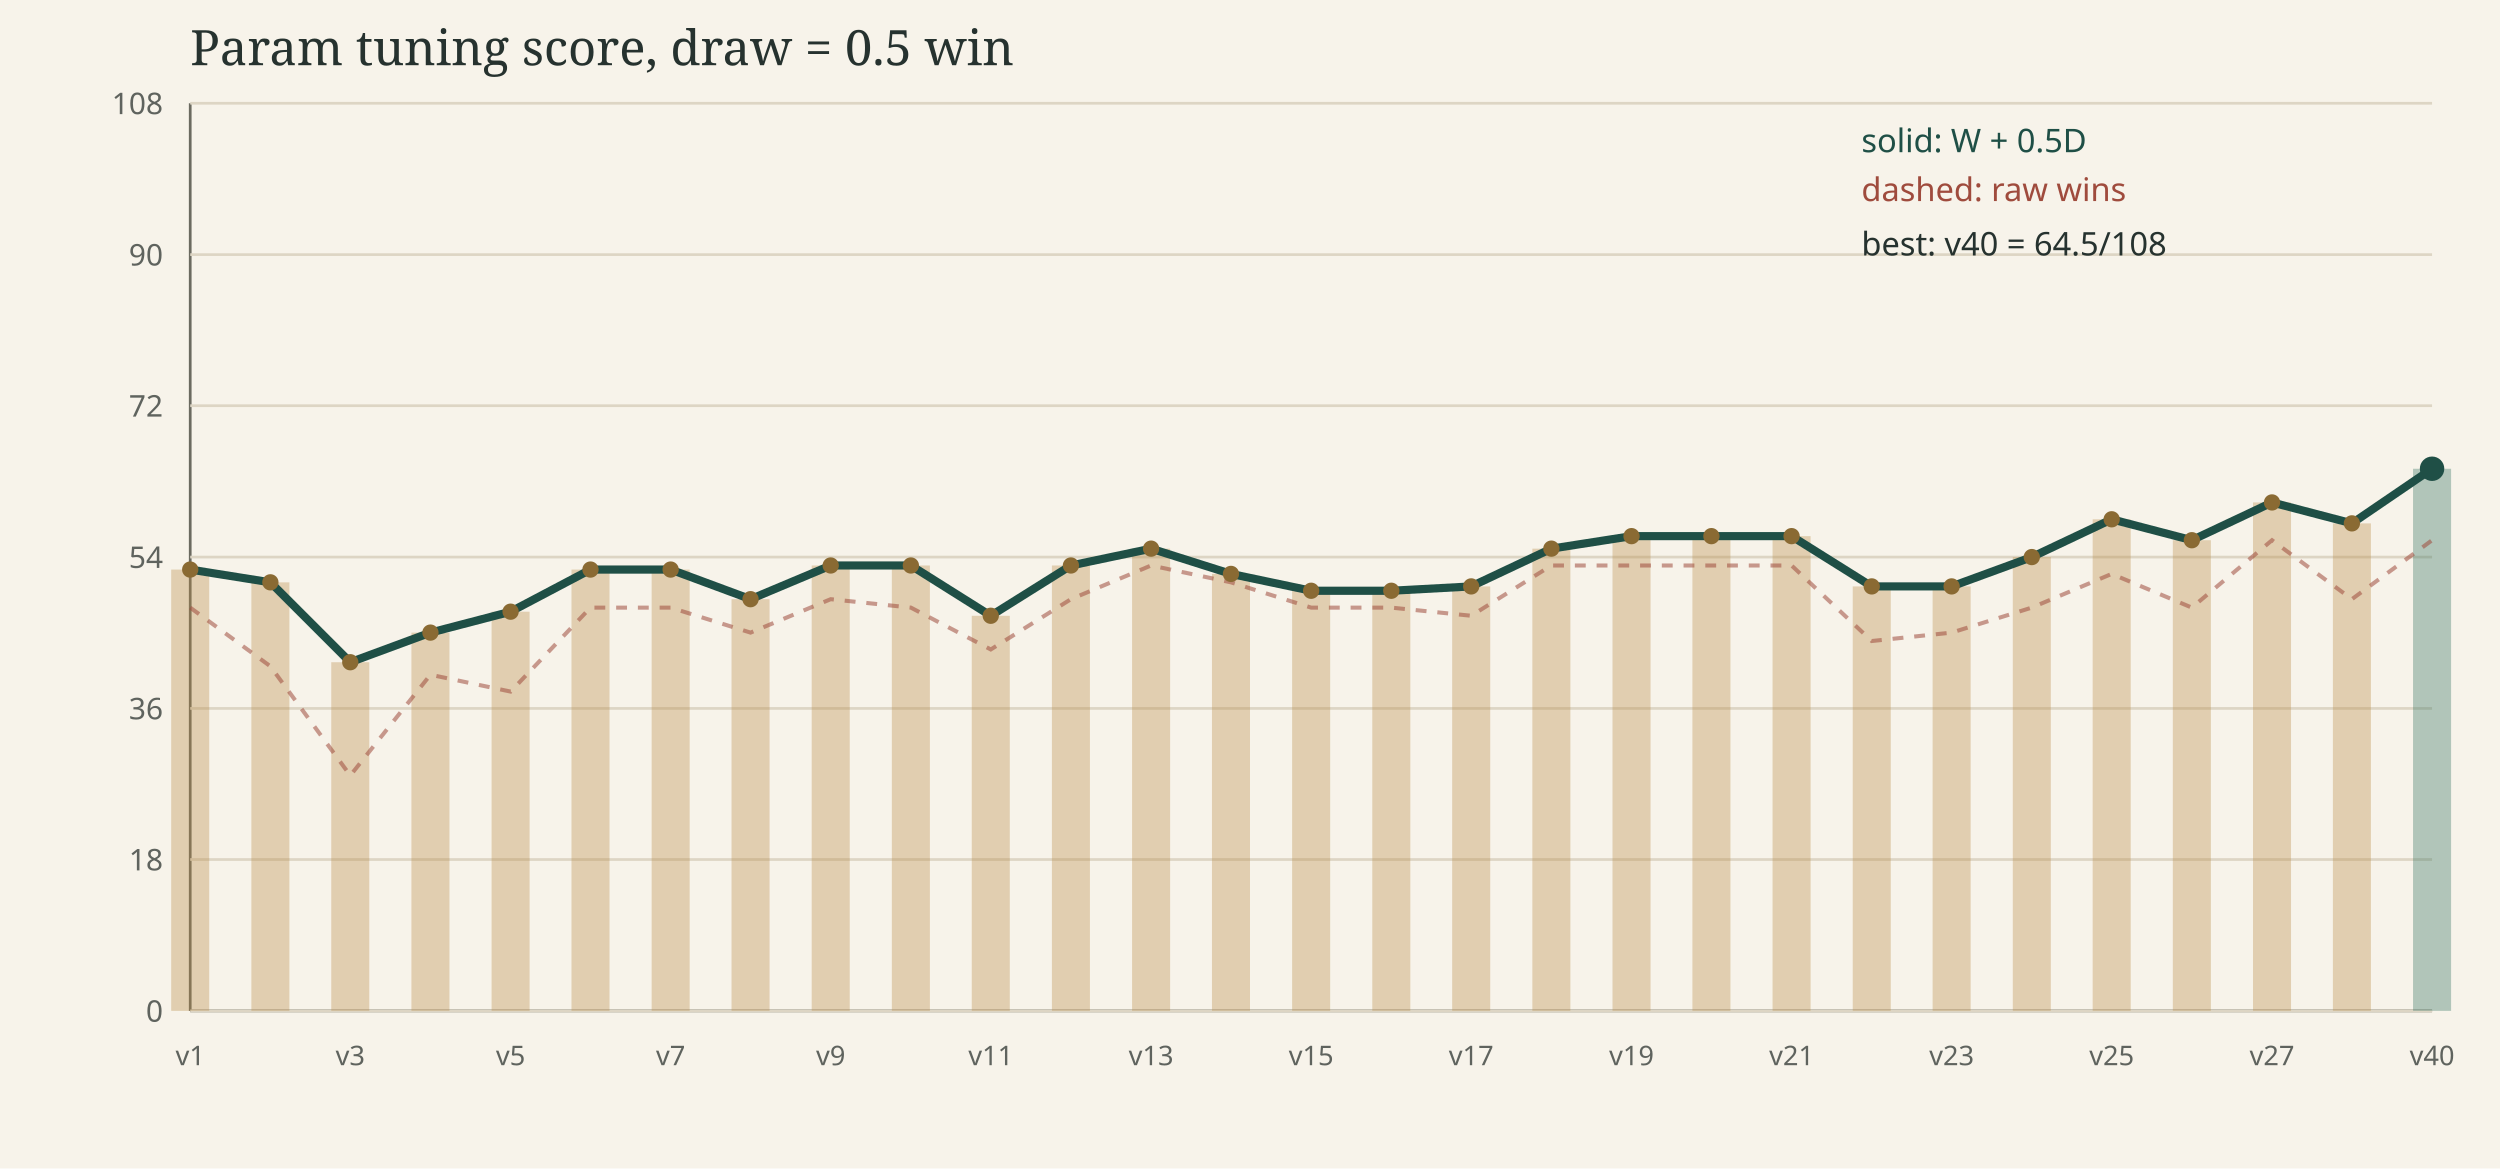
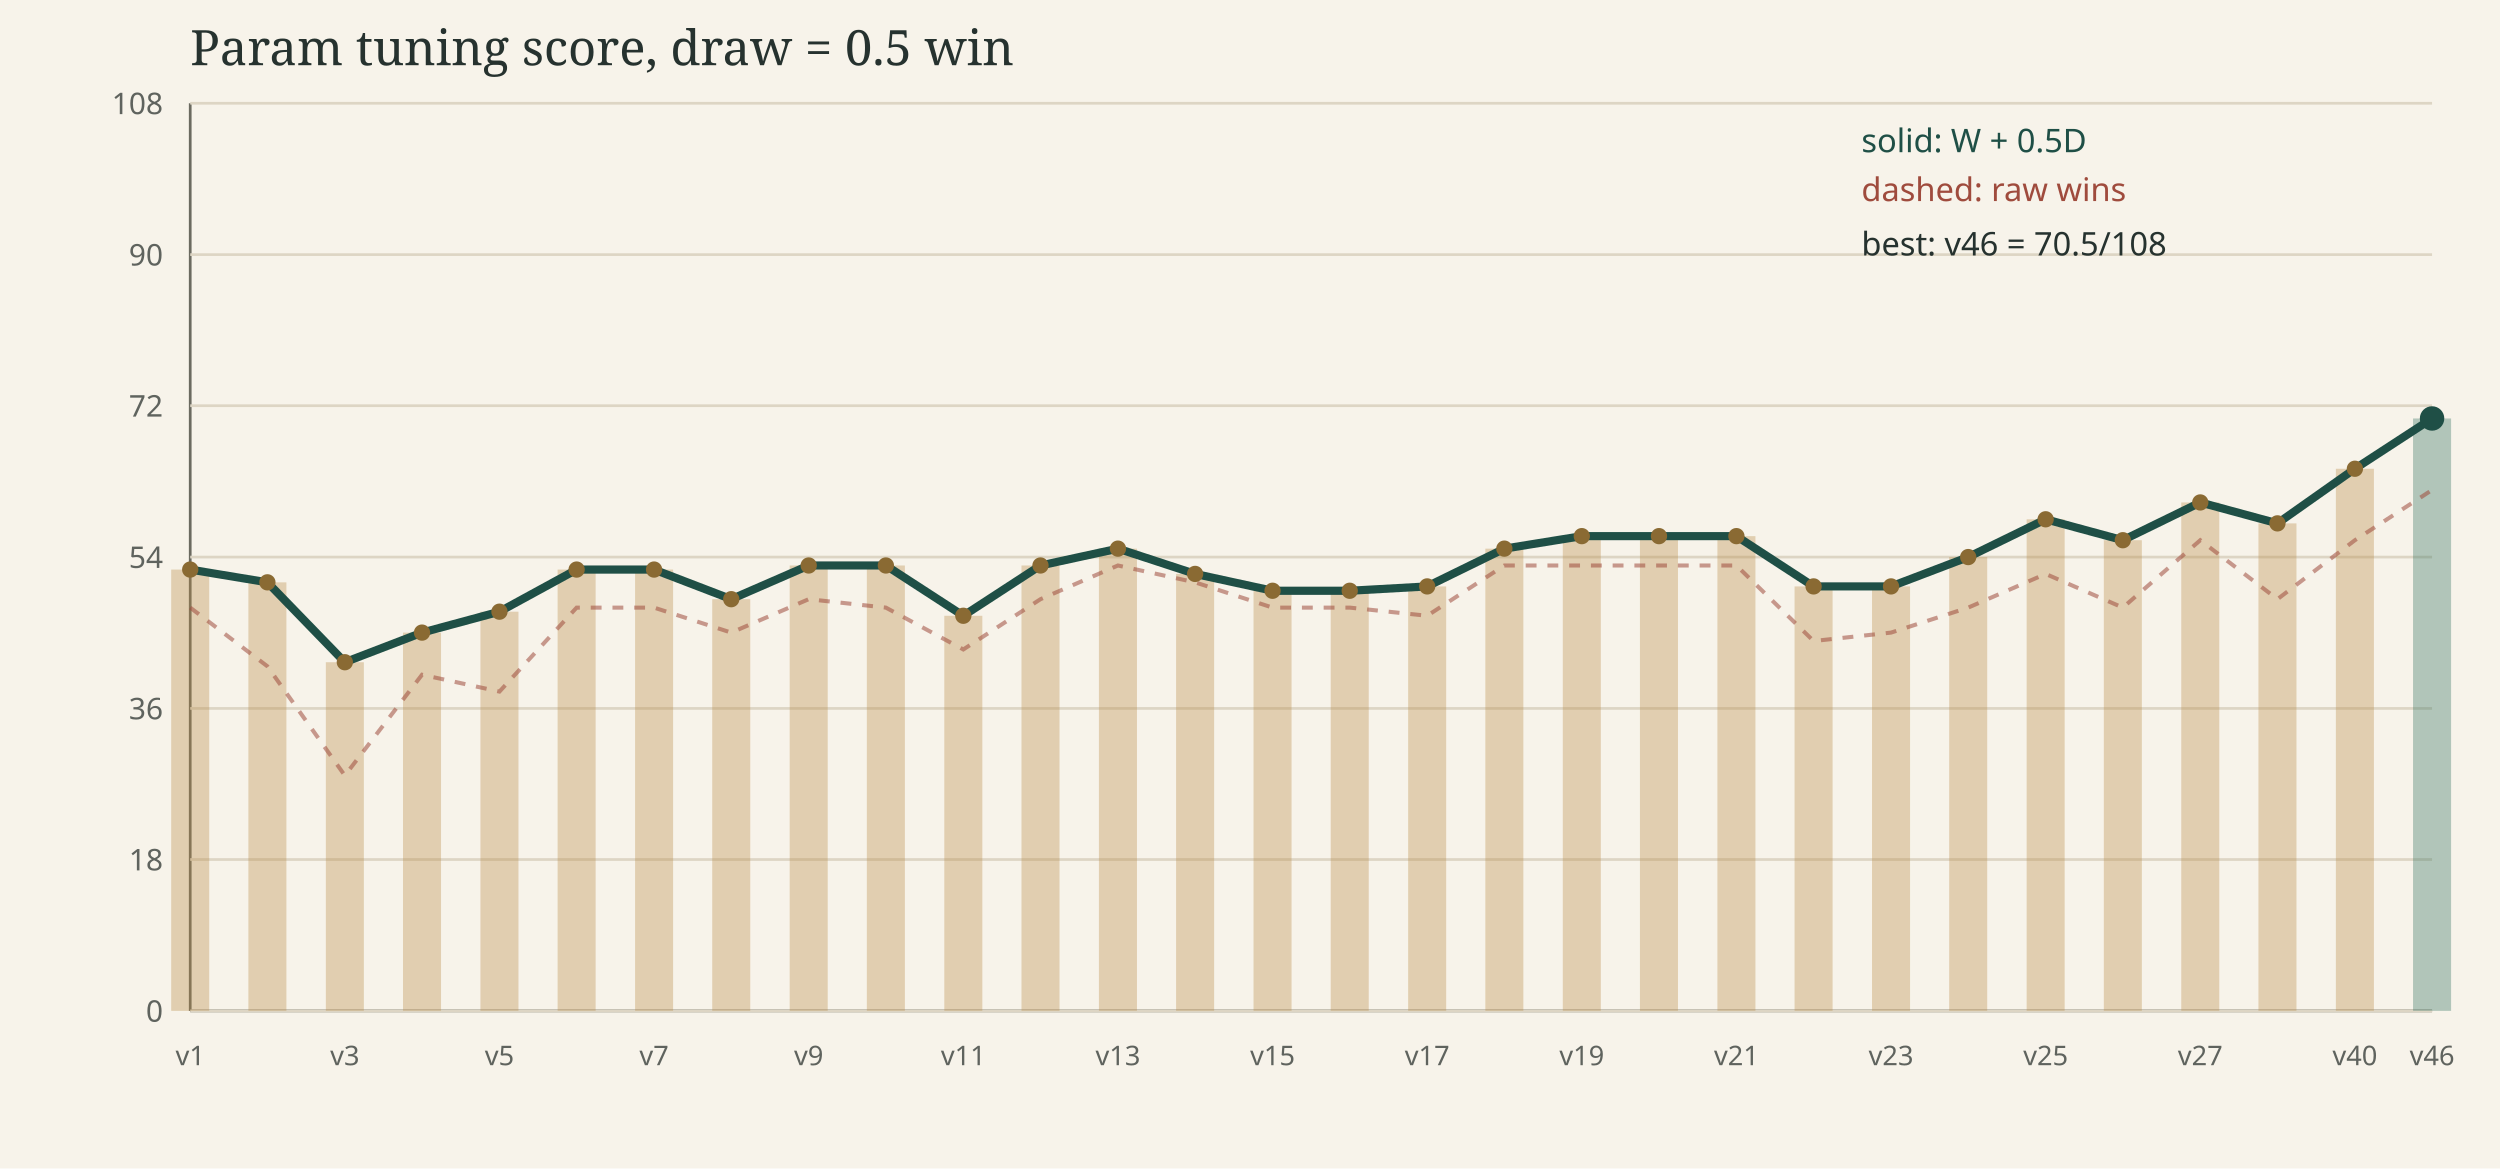
<svg xmlns="http://www.w3.org/2000/svg" width="920" height="430" viewBox="0 0 920 430">
  <rect width="100%" height="100%" fill="#f7f3ea" />
  <text x="70" y="24" font-family="Georgia, serif" font-size="18" fill="#26322f">Param tuning score, draw = 0.5 win</text>
  <line x1="70" y1="38" x2="70" y2="372" stroke="#6b6a60" stroke-width="1" />
  <line x1="70" y1="372" x2="895" y2="372" stroke="#6b6a60" stroke-width="1" />
  <line x1="70" y1="372.0" x2="895" y2="372.0" stroke="#ddd5c4" stroke-width="1" />
  <text x="60" y="376.0" text-anchor="end" font-family="Verdana" font-size="11" fill="#5f635e">0</text>
  <line x1="70" y1="316.3" x2="895" y2="316.3" stroke="#ddd5c4" stroke-width="1" />
  <text x="60" y="320.3" text-anchor="end" font-family="Verdana" font-size="11" fill="#5f635e">18</text>
  <line x1="70" y1="260.7" x2="895" y2="260.7" stroke="#ddd5c4" stroke-width="1" />
  <text x="60" y="264.7" text-anchor="end" font-family="Verdana" font-size="11" fill="#5f635e">36</text>
  <line x1="70" y1="205.0" x2="895" y2="205.0" stroke="#ddd5c4" stroke-width="1" />
  <text x="60" y="209.0" text-anchor="end" font-family="Verdana" font-size="11" fill="#5f635e">54</text>
  <line x1="70" y1="149.3" x2="895" y2="149.3" stroke="#ddd5c4" stroke-width="1" />
  <text x="60" y="153.3" text-anchor="end" font-family="Verdana" font-size="11" fill="#5f635e">72</text>
  <line x1="70" y1="93.7" x2="895" y2="93.7" stroke="#ddd5c4" stroke-width="1" />
  <text x="60" y="97.7" text-anchor="end" font-family="Verdana" font-size="11" fill="#5f635e">90</text>
  <line x1="70" y1="38.0" x2="895" y2="38.0" stroke="#ddd5c4" stroke-width="1" />
  <text x="60" y="42.0" text-anchor="end" font-family="Verdana" font-size="11" fill="#5f635e">108</text>
  <rect x="63.0" y="209.6" width="14.0" height="162.4" fill="#b88a44" opacity="0.35" />
  <text x="70.0" y="392" text-anchor="middle" font-family="Verdana" font-size="10" fill="#5f635e">v1</text>
-   <rect x="92.5" y="214.3" width="14.0" height="157.7" fill="#b88a44" opacity="0.35" />
-   <rect x="121.9" y="243.7" width="14.0" height="128.3" fill="#b88a44" opacity="0.35" />
-   <text x="128.9" y="392" text-anchor="middle" font-family="Verdana" font-size="10" fill="#5f635e">v3</text>
-   <rect x="151.4" y="232.8" width="14.0" height="139.2" fill="#b88a44" opacity="0.35" />
-   <rect x="180.9" y="225.1" width="14.0" height="146.9" fill="#b88a44" opacity="0.35" />
-   <text x="187.9" y="392" text-anchor="middle" font-family="Verdana" font-size="10" fill="#5f635e">v5</text>
-   <rect x="210.3" y="209.6" width="14.0" height="162.4" fill="#b88a44" opacity="0.35" />
-   <rect x="239.8" y="209.6" width="14.0" height="162.4" fill="#b88a44" opacity="0.35" />
-   <text x="246.8" y="392" text-anchor="middle" font-family="Verdana" font-size="10" fill="#5f635e">v7</text>
-   <rect x="269.2" y="220.5" width="14.0" height="151.5" fill="#b88a44" opacity="0.35" />
-   <rect x="298.7" y="208.1" width="14.0" height="163.9" fill="#b88a44" opacity="0.35" />
-   <text x="305.7" y="392" text-anchor="middle" font-family="Verdana" font-size="10" fill="#5f635e">v9</text>
-   <rect x="328.2" y="208.1" width="14.0" height="163.9" fill="#b88a44" opacity="0.35" />
-   <rect x="357.6" y="226.6" width="14.0" height="145.4" fill="#b88a44" opacity="0.35" />
-   <text x="364.6" y="392" text-anchor="middle" font-family="Verdana" font-size="10" fill="#5f635e">v11</text>
-   <rect x="387.1" y="208.1" width="14.0" height="163.9" fill="#b88a44" opacity="0.35" />
-   <rect x="416.6" y="201.9" width="14.0" height="170.1" fill="#b88a44" opacity="0.35" />
-   <text x="423.6" y="392" text-anchor="middle" font-family="Verdana" font-size="10" fill="#5f635e">v13</text>
-   <rect x="446.0" y="211.2" width="14.0" height="160.8" fill="#b88a44" opacity="0.35" />
-   <rect x="475.5" y="217.4" width="14.0" height="154.6" fill="#b88a44" opacity="0.35" />
-   <text x="482.5" y="392" text-anchor="middle" font-family="Verdana" font-size="10" fill="#5f635e">v15</text>
-   <rect x="505.0" y="217.4" width="14.0" height="154.6" fill="#b88a44" opacity="0.35" />
-   <rect x="534.4" y="215.8" width="14.0" height="156.2" fill="#b88a44" opacity="0.35" />
-   <text x="541.4" y="392" text-anchor="middle" font-family="Verdana" font-size="10" fill="#5f635e">v17</text>
-   <rect x="563.9" y="201.9" width="14.0" height="170.1" fill="#b88a44" opacity="0.35" />
-   <rect x="593.4" y="197.3" width="14.0" height="174.7" fill="#b88a44" opacity="0.35" />
-   <text x="600.4" y="392" text-anchor="middle" font-family="Verdana" font-size="10" fill="#5f635e">v19</text>
-   <rect x="622.8" y="197.3" width="14.0" height="174.7" fill="#b88a44" opacity="0.35" />
-   <rect x="652.3" y="197.3" width="14.0" height="174.7" fill="#b88a44" opacity="0.35" />
-   <text x="659.3" y="392" text-anchor="middle" font-family="Verdana" font-size="10" fill="#5f635e">v21</text>
-   <rect x="681.8" y="215.8" width="14.0" height="156.2" fill="#b88a44" opacity="0.35" />
-   <rect x="711.2" y="215.8" width="14.0" height="156.2" fill="#b88a44" opacity="0.35" />
-   <text x="718.2" y="392" text-anchor="middle" font-family="Verdana" font-size="10" fill="#5f635e">v23</text>
-   <rect x="740.7" y="205.0" width="14.0" height="167.0" fill="#b88a44" opacity="0.35" />
-   <rect x="770.1" y="191.1" width="14.0" height="180.9" fill="#b88a44" opacity="0.35" />
-   <text x="777.1" y="392" text-anchor="middle" font-family="Verdana" font-size="10" fill="#5f635e">v25</text>
-   <rect x="799.6" y="198.8" width="14.0" height="173.2" fill="#b88a44" opacity="0.35" />
-   <rect x="829.1" y="184.9" width="14.0" height="187.1" fill="#b88a44" opacity="0.35" />
-   <text x="836.1" y="392" text-anchor="middle" font-family="Verdana" font-size="10" fill="#5f635e">v27</text>
-   <rect x="858.5" y="192.6" width="14.0" height="179.4" fill="#b88a44" opacity="0.35" />
-   <rect x="888.0" y="172.5" width="14.0" height="199.5" fill="#2f6f5e" opacity="0.35" />
-   <text x="895.0" y="392" text-anchor="middle" font-family="Verdana" font-size="10" fill="#5f635e">v40</text>
-   <polyline points="70.0,223.6 99.5,245.2 128.9,285.4 158.4,248.3 187.9,254.5 217.3,223.6 246.8,223.6 276.2,232.8 305.7,220.5 335.2,223.6 364.6,239.0 394.1,220.5 423.6,208.1 453.0,214.3 482.5,223.6 512.0,223.6 541.4,226.6 570.9,208.1 600.4,208.1 629.8,208.1 659.3,208.1 688.8,235.9 718.2,232.8 747.7,223.6 777.1,211.2 806.6,223.6 836.1,198.8 865.5,220.5 895.0,198.8" fill="none" stroke="#9f4b3d" stroke-width="1.5" stroke-dasharray="4 4" opacity="0.55" />
-   <polyline points="70.0,209.6 99.5,214.3 128.9,243.7 158.4,232.8 187.9,225.1 217.3,209.6 246.8,209.6 276.2,220.5 305.7,208.1 335.2,208.1 364.6,226.6 394.1,208.1 423.6,201.9 453.0,211.2 482.5,217.4 512.0,217.4 541.4,215.8 570.9,201.9 600.4,197.3 629.8,197.3 659.3,197.3 688.8,215.8 718.2,215.8 747.7,205.0 777.1,191.1 806.6,198.8 836.1,184.9 865.5,192.6 895.0,172.5" fill="none" stroke="#1f4f46" stroke-width="3" />
+   <rect x="91.4" y="214.3" width="14.0" height="157.7" fill="#b88a44" opacity="0.35" />
+   <rect x="119.9" y="243.7" width="14.0" height="128.3" fill="#b88a44" opacity="0.35" />
+   <text x="126.9" y="392" text-anchor="middle" font-family="Verdana" font-size="10" fill="#5f635e">v3</text>
+   <rect x="148.3" y="232.8" width="14.0" height="139.2" fill="#b88a44" opacity="0.35" />
+   <rect x="176.8" y="225.1" width="14.0" height="146.9" fill="#b88a44" opacity="0.35" />
+   <text x="183.8" y="392" text-anchor="middle" font-family="Verdana" font-size="10" fill="#5f635e">v5</text>
+   <rect x="205.2" y="209.6" width="14.0" height="162.4" fill="#b88a44" opacity="0.35" />
+   <rect x="233.7" y="209.6" width="14.0" height="162.4" fill="#b88a44" opacity="0.35" />
+   <text x="240.7" y="392" text-anchor="middle" font-family="Verdana" font-size="10" fill="#5f635e">v7</text>
+   <rect x="262.1" y="220.5" width="14.0" height="151.5" fill="#b88a44" opacity="0.35" />
+   <rect x="290.6" y="208.1" width="14.0" height="163.9" fill="#b88a44" opacity="0.35" />
+   <text x="297.6" y="392" text-anchor="middle" font-family="Verdana" font-size="10" fill="#5f635e">v9</text>
+   <rect x="319.0" y="208.1" width="14.0" height="163.9" fill="#b88a44" opacity="0.35" />
+   <rect x="347.5" y="226.6" width="14.0" height="145.4" fill="#b88a44" opacity="0.35" />
+   <text x="354.5" y="392" text-anchor="middle" font-family="Verdana" font-size="10" fill="#5f635e">v11</text>
+   <rect x="375.9" y="208.1" width="14.0" height="163.9" fill="#b88a44" opacity="0.35" />
+   <rect x="404.4" y="201.9" width="14.0" height="170.1" fill="#b88a44" opacity="0.35" />
+   <text x="411.4" y="392" text-anchor="middle" font-family="Verdana" font-size="10" fill="#5f635e">v13</text>
+   <rect x="432.8" y="211.2" width="14.0" height="160.8" fill="#b88a44" opacity="0.35" />
+   <rect x="461.3" y="217.4" width="14.0" height="154.6" fill="#b88a44" opacity="0.35" />
+   <text x="468.3" y="392" text-anchor="middle" font-family="Verdana" font-size="10" fill="#5f635e">v15</text>
+   <rect x="489.7" y="217.4" width="14.0" height="154.6" fill="#b88a44" opacity="0.35" />
+   <rect x="518.2" y="215.8" width="14.0" height="156.2" fill="#b88a44" opacity="0.35" />
+   <text x="525.2" y="392" text-anchor="middle" font-family="Verdana" font-size="10" fill="#5f635e">v17</text>
+   <rect x="546.6" y="201.9" width="14.0" height="170.1" fill="#b88a44" opacity="0.35" />
+   <rect x="575.1" y="197.3" width="14.0" height="174.7" fill="#b88a44" opacity="0.35" />
+   <text x="582.1" y="392" text-anchor="middle" font-family="Verdana" font-size="10" fill="#5f635e">v19</text>
+   <rect x="603.5" y="197.3" width="14.0" height="174.7" fill="#b88a44" opacity="0.35" />
+   <rect x="632.0" y="197.3" width="14.0" height="174.7" fill="#b88a44" opacity="0.35" />
+   <text x="639.0" y="392" text-anchor="middle" font-family="Verdana" font-size="10" fill="#5f635e">v21</text>
+   <rect x="660.4" y="215.8" width="14.0" height="156.2" fill="#b88a44" opacity="0.35" />
+   <rect x="688.9" y="215.8" width="14.0" height="156.2" fill="#b88a44" opacity="0.35" />
+   <text x="695.9" y="392" text-anchor="middle" font-family="Verdana" font-size="10" fill="#5f635e">v23</text>
+   <rect x="717.3" y="205.0" width="14.0" height="167.0" fill="#b88a44" opacity="0.35" />
+   <rect x="745.8" y="191.1" width="14.0" height="180.9" fill="#b88a44" opacity="0.35" />
+   <text x="752.8" y="392" text-anchor="middle" font-family="Verdana" font-size="10" fill="#5f635e">v25</text>
+   <rect x="774.2" y="198.8" width="14.0" height="173.2" fill="#b88a44" opacity="0.35" />
+   <rect x="802.7" y="184.9" width="14.0" height="187.1" fill="#b88a44" opacity="0.35" />
+   <text x="809.7" y="392" text-anchor="middle" font-family="Verdana" font-size="10" fill="#5f635e">v27</text>
+   <rect x="831.1" y="192.6" width="14.0" height="179.4" fill="#b88a44" opacity="0.35" />
+   <rect x="859.6" y="172.5" width="14.0" height="199.5" fill="#b88a44" opacity="0.35" />
+   <text x="866.6" y="392" text-anchor="middle" font-family="Verdana" font-size="10" fill="#5f635e">v40</text>
+   <rect x="888.0" y="154.0" width="14.0" height="218.0" fill="#2f6f5e" opacity="0.35" />
+   <text x="895.0" y="392" text-anchor="middle" font-family="Verdana" font-size="10" fill="#5f635e">v46</text>
+   <polyline points="70.0,223.6 98.4,245.2 126.9,285.4 155.3,248.3 183.8,254.5 212.2,223.6 240.7,223.6 269.1,232.8 297.6,220.5 326.0,223.6 354.5,239.0 382.9,220.5 411.4,208.1 439.8,214.3 468.3,223.6 496.7,223.6 525.2,226.6 553.6,208.1 582.1,208.1 610.5,208.1 639.0,208.1 667.4,235.9 695.9,232.8 724.3,223.6 752.8,211.2 781.2,223.6 809.7,198.8 838.1,220.5 866.6,198.8 895.0,180.3" fill="none" stroke="#9f4b3d" stroke-width="1.5" stroke-dasharray="4 4" opacity="0.55" />
+   <polyline points="70.0,209.6 98.4,214.3 126.9,243.7 155.3,232.8 183.8,225.1 212.2,209.6 240.7,209.6 269.1,220.5 297.6,208.1 326.0,208.1 354.5,226.6 382.9,208.1 411.4,201.9 439.8,211.2 468.3,217.4 496.7,217.4 525.2,215.8 553.6,201.9 582.1,197.3 610.5,197.3 639.0,197.3 667.4,215.8 695.9,215.8 724.3,205.0 752.8,191.1 781.2,198.8 809.7,184.9 838.1,192.6 866.6,172.5 895.0,154.0" fill="none" stroke="#1f4f46" stroke-width="3" />
  <circle cx="70.0" cy="209.6" r="3" fill="#8a6a33" />
-   <circle cx="99.5" cy="214.3" r="3" fill="#8a6a33" />
-   <circle cx="128.9" cy="243.7" r="3" fill="#8a6a33" />
-   <circle cx="158.4" cy="232.8" r="3" fill="#8a6a33" />
-   <circle cx="187.9" cy="225.1" r="3" fill="#8a6a33" />
-   <circle cx="217.3" cy="209.6" r="3" fill="#8a6a33" />
-   <circle cx="246.8" cy="209.6" r="3" fill="#8a6a33" />
-   <circle cx="276.2" cy="220.5" r="3" fill="#8a6a33" />
-   <circle cx="305.7" cy="208.1" r="3" fill="#8a6a33" />
-   <circle cx="335.2" cy="208.1" r="3" fill="#8a6a33" />
-   <circle cx="364.6" cy="226.6" r="3" fill="#8a6a33" />
-   <circle cx="394.1" cy="208.1" r="3" fill="#8a6a33" />
-   <circle cx="423.6" cy="201.9" r="3" fill="#8a6a33" />
-   <circle cx="453.0" cy="211.2" r="3" fill="#8a6a33" />
-   <circle cx="482.5" cy="217.4" r="3" fill="#8a6a33" />
-   <circle cx="512.0" cy="217.4" r="3" fill="#8a6a33" />
-   <circle cx="541.4" cy="215.8" r="3" fill="#8a6a33" />
-   <circle cx="570.9" cy="201.9" r="3" fill="#8a6a33" />
-   <circle cx="600.4" cy="197.3" r="3" fill="#8a6a33" />
-   <circle cx="629.8" cy="197.3" r="3" fill="#8a6a33" />
-   <circle cx="659.3" cy="197.3" r="3" fill="#8a6a33" />
-   <circle cx="688.8" cy="215.8" r="3" fill="#8a6a33" />
-   <circle cx="718.2" cy="215.8" r="3" fill="#8a6a33" />
-   <circle cx="747.7" cy="205.0" r="3" fill="#8a6a33" />
-   <circle cx="777.1" cy="191.1" r="3" fill="#8a6a33" />
-   <circle cx="806.6" cy="198.8" r="3" fill="#8a6a33" />
-   <circle cx="836.1" cy="184.9" r="3" fill="#8a6a33" />
-   <circle cx="865.5" cy="192.6" r="3" fill="#8a6a33" />
-   <circle cx="895.0" cy="172.5" r="4.5" fill="#1f4f46" />
+   <circle cx="98.4" cy="214.3" r="3" fill="#8a6a33" />
+   <circle cx="126.9" cy="243.7" r="3" fill="#8a6a33" />
+   <circle cx="155.3" cy="232.8" r="3" fill="#8a6a33" />
+   <circle cx="183.8" cy="225.1" r="3" fill="#8a6a33" />
+   <circle cx="212.2" cy="209.6" r="3" fill="#8a6a33" />
+   <circle cx="240.7" cy="209.6" r="3" fill="#8a6a33" />
+   <circle cx="269.1" cy="220.5" r="3" fill="#8a6a33" />
+   <circle cx="297.6" cy="208.1" r="3" fill="#8a6a33" />
+   <circle cx="326.0" cy="208.1" r="3" fill="#8a6a33" />
+   <circle cx="354.5" cy="226.6" r="3" fill="#8a6a33" />
+   <circle cx="382.9" cy="208.1" r="3" fill="#8a6a33" />
+   <circle cx="411.4" cy="201.9" r="3" fill="#8a6a33" />
+   <circle cx="439.8" cy="211.2" r="3" fill="#8a6a33" />
+   <circle cx="468.3" cy="217.4" r="3" fill="#8a6a33" />
+   <circle cx="496.7" cy="217.4" r="3" fill="#8a6a33" />
+   <circle cx="525.2" cy="215.8" r="3" fill="#8a6a33" />
+   <circle cx="553.6" cy="201.9" r="3" fill="#8a6a33" />
+   <circle cx="582.1" cy="197.3" r="3" fill="#8a6a33" />
+   <circle cx="610.5" cy="197.3" r="3" fill="#8a6a33" />
+   <circle cx="639.0" cy="197.3" r="3" fill="#8a6a33" />
+   <circle cx="667.4" cy="215.8" r="3" fill="#8a6a33" />
+   <circle cx="695.9" cy="215.8" r="3" fill="#8a6a33" />
+   <circle cx="724.3" cy="205.0" r="3" fill="#8a6a33" />
+   <circle cx="752.8" cy="191.1" r="3" fill="#8a6a33" />
+   <circle cx="781.2" cy="198.8" r="3" fill="#8a6a33" />
+   <circle cx="809.7" cy="184.9" r="3" fill="#8a6a33" />
+   <circle cx="838.1" cy="192.6" r="3" fill="#8a6a33" />
+   <circle cx="866.6" cy="172.5" r="3" fill="#8a6a33" />
+   <circle cx="895.0" cy="154.0" r="4.5" fill="#1f4f46" />
  <text x="685" y="56" font-family="Verdana" font-size="12" fill="#1f4f46">solid: W + 0.5D</text>
  <text x="685" y="74" font-family="Verdana" font-size="12" fill="#9f4b3d">dashed: raw wins</text>
-   <text x="685" y="94" font-family="Verdana" font-size="12" fill="#26322f">best: v40 = 64.5/108</text>
+   <text x="685" y="94" font-family="Verdana" font-size="12" fill="#26322f">best: v46 = 70.5/108</text>
</svg>
